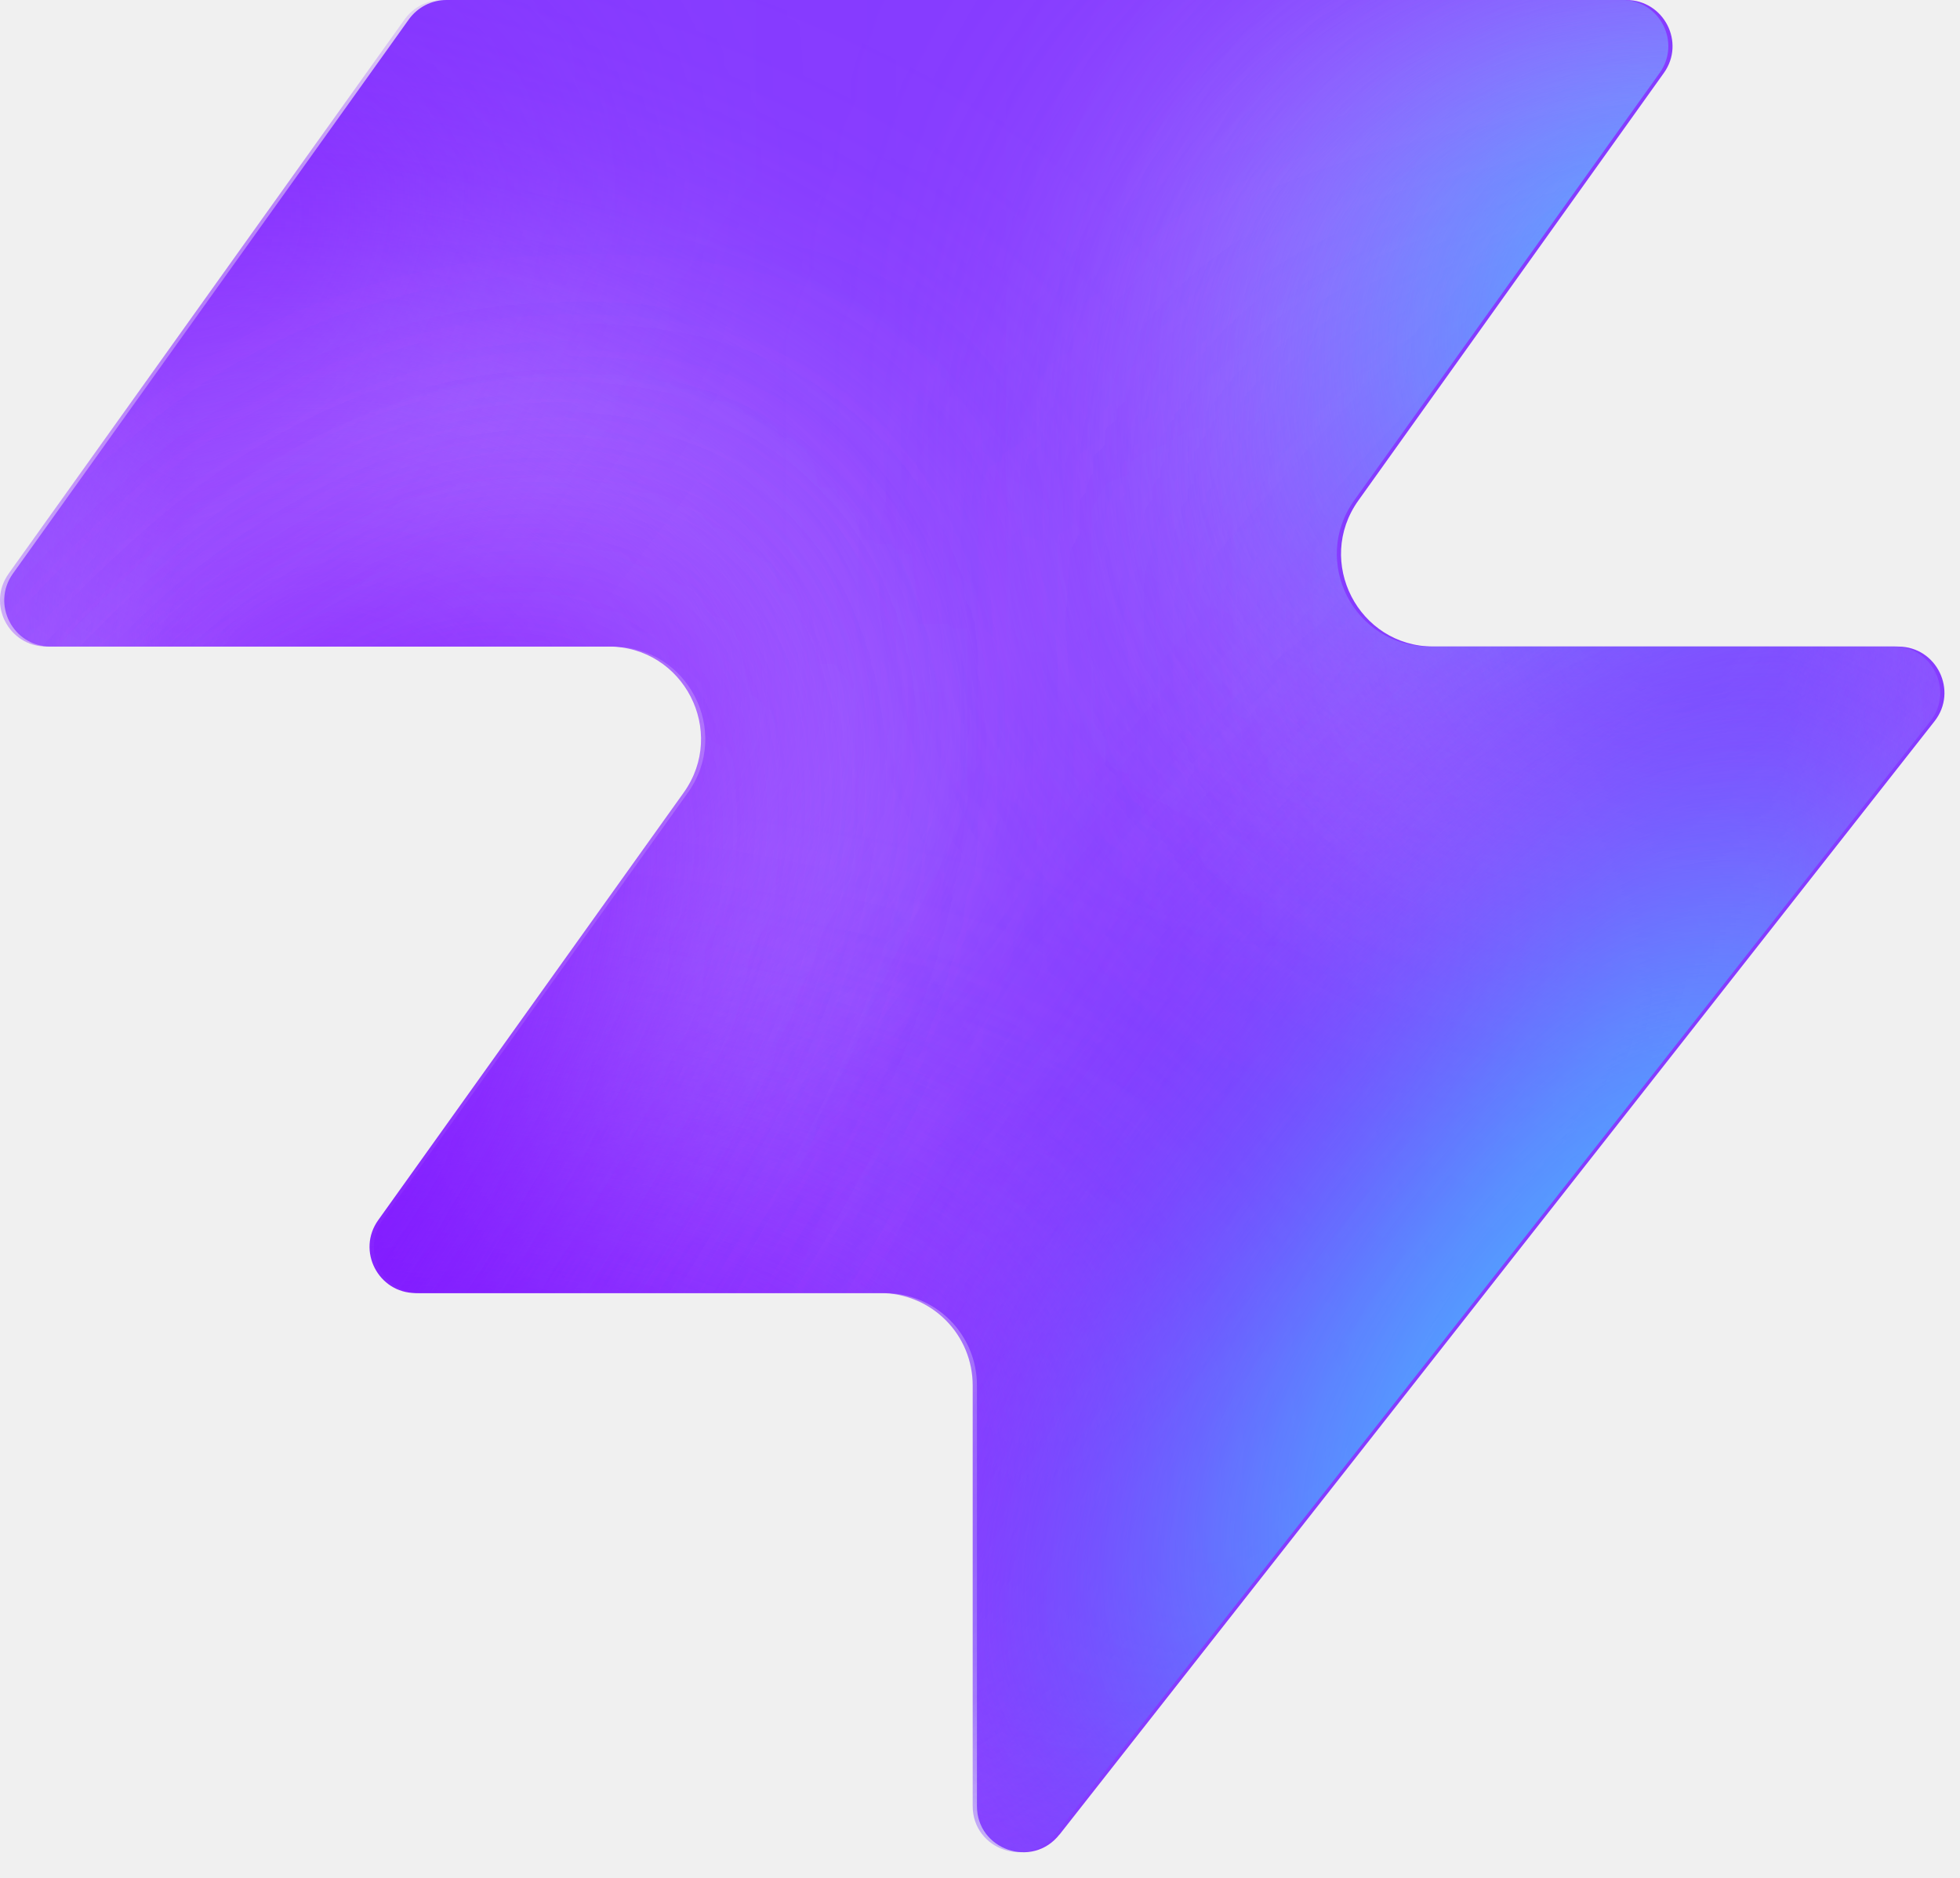
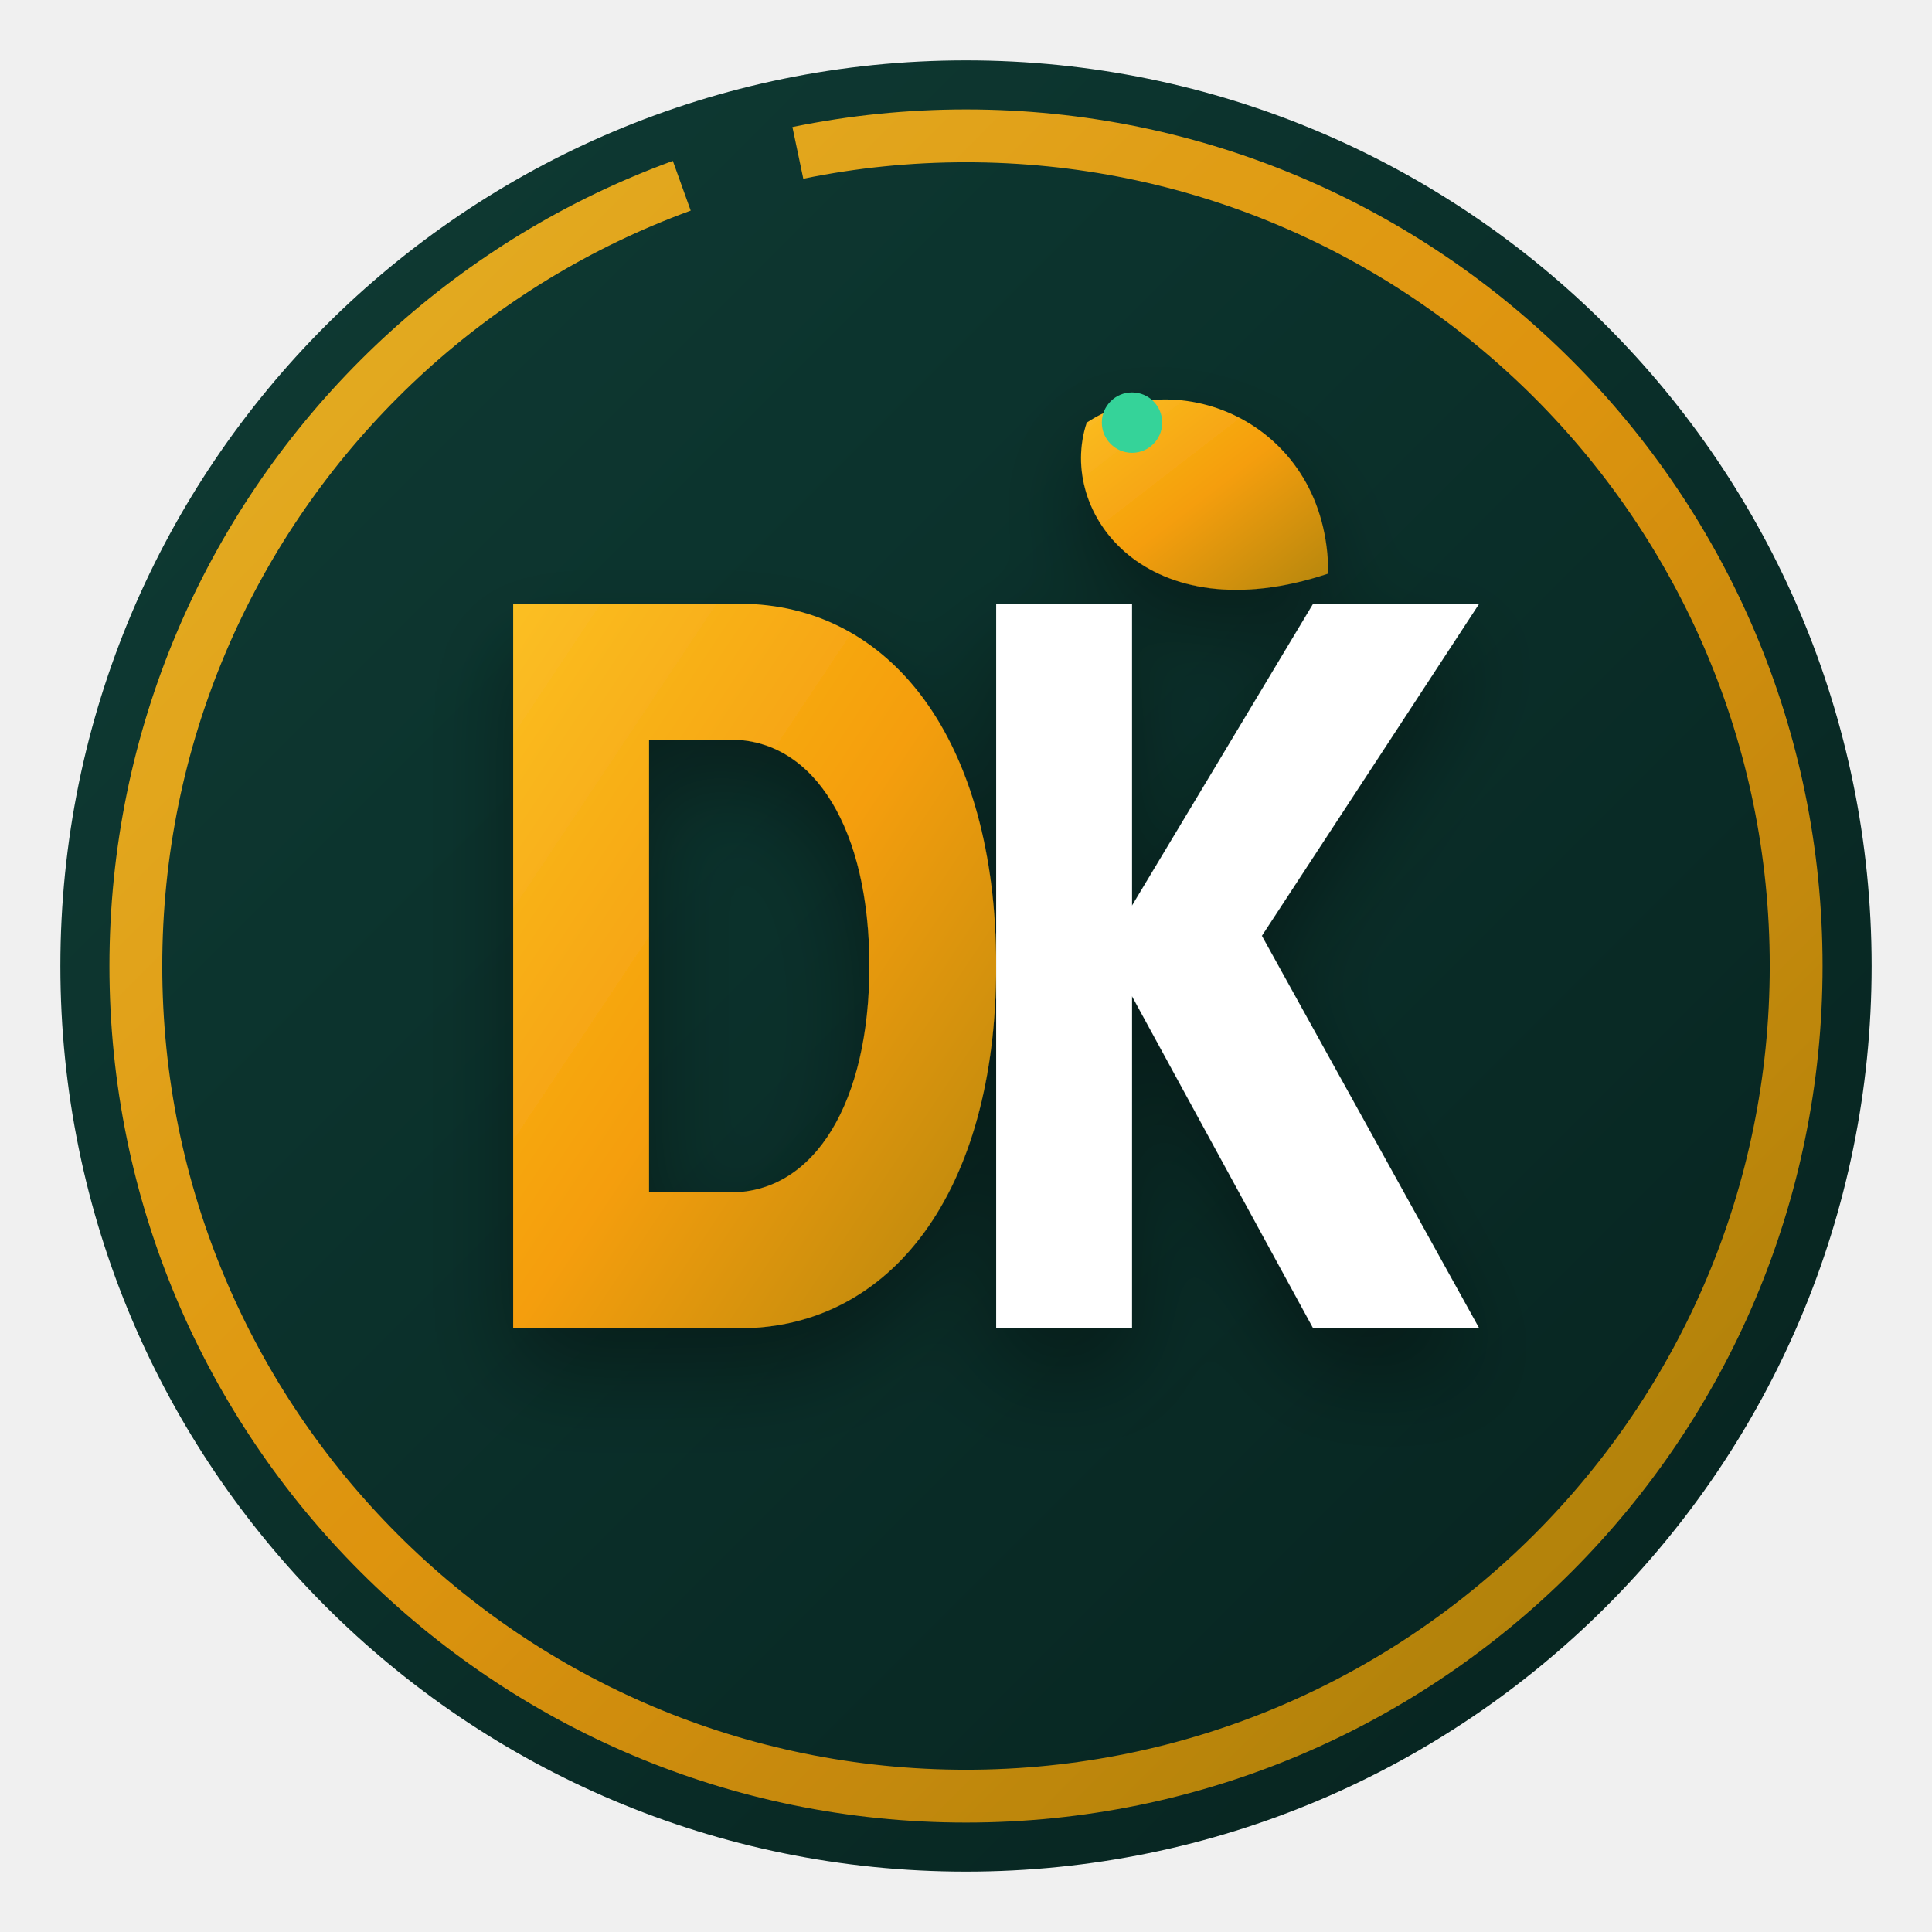
- <svg xmlns="http://www.w3.org/2000/svg" width="48" height="46" fill="none" viewBox="0 0 48 46">
-   <path fill="#863bff" d="M25.946 44.938c-.664.845-2.021.375-2.021-.698V33.937a2.26 2.26 0 0 0-2.262-2.262H10.287c-.92 0-1.456-1.04-.92-1.788l7.48-10.471c1.07-1.497 0-3.578-1.842-3.578H1.237c-.92 0-1.456-1.04-.92-1.788L10.013.474c.214-.297.556-.474.92-.474h28.894c.92 0 1.456 1.04.92 1.788l-7.48 10.471c-1.07 1.498 0 3.579 1.842 3.579h11.377c.943 0 1.473 1.088.89 1.83L25.947 44.94z" style="fill:#863bff;fill:color(display-p3 .525 .23 1);fill-opacity:1" />
-   <mask id="a" width="48" height="46" x="0" y="0" maskUnits="userSpaceOnUse" style="mask-type:alpha">
-     <path fill="#000" d="M25.842 44.938c-.664.844-2.021.375-2.021-.698V33.937a2.26 2.26 0 0 0-2.262-2.262H10.183c-.92 0-1.456-1.04-.92-1.788l7.48-10.471c1.07-1.498 0-3.579-1.842-3.579H1.133c-.92 0-1.456-1.04-.92-1.787L9.91.473c.214-.297.556-.474.92-.474h28.894c.92 0 1.456 1.04.92 1.788l-7.48 10.471c-1.07 1.498 0 3.578 1.842 3.578h11.377c.943 0 1.473 1.088.89 1.832L25.843 44.94z" style="fill:#000;fill-opacity:1" />
-   </mask>
-   <g mask="url(#a)">
-     <g filter="url(#b)">
-       <ellipse cx="5.508" cy="14.704" fill="#ede6ff" rx="5.508" ry="14.704" style="fill:#ede6ff;fill:color(display-p3 .927 .903 1);fill-opacity:1" transform="matrix(.00324 1 1 -.00324 -4.47 31.516)" />
-     </g>
-     <g filter="url(#c)">
-       <ellipse cx="10.399" cy="29.851" fill="#ede6ff" rx="10.399" ry="29.851" style="fill:#ede6ff;fill:color(display-p3 .927 .903 1);fill-opacity:1" transform="matrix(.00324 1 1 -.00324 -39.328 7.883)" />
-     </g>
-     <g filter="url(#d)">
-       <ellipse cx="5.508" cy="30.487" fill="#7e14ff" rx="5.508" ry="30.487" style="fill:#7e14ff;fill:color(display-p3 .492 .077 1);fill-opacity:1" transform="rotate(89.814 -25.913 -14.639)scale(1 -1)" />
-     </g>
-     <g filter="url(#e)">
-       <ellipse cx="5.508" cy="30.599" fill="#7e14ff" rx="5.508" ry="30.599" style="fill:#7e14ff;fill:color(display-p3 .492 .077 1);fill-opacity:1" transform="rotate(89.814 -32.644 -3.334)scale(1 -1)" />
-     </g>
-     <g filter="url(#f)">
-       <ellipse cx="5.508" cy="30.599" fill="#7e14ff" rx="5.508" ry="30.599" style="fill:#7e14ff;fill:color(display-p3 .492 .077 1);fill-opacity:1" transform="matrix(.00324 1 1 -.00324 -34.34 30.47)" />
-     </g>
-     <g filter="url(#g)">
-       <ellipse cx="14.072" cy="22.078" fill="#ede6ff" rx="14.072" ry="22.078" style="fill:#ede6ff;fill:color(display-p3 .927 .903 1);fill-opacity:1" transform="rotate(93.35 24.506 48.493)scale(-1 1)" />
-     </g>
-     <g filter="url(#h)">
-       <ellipse cx="3.47" cy="21.501" fill="#7e14ff" rx="3.47" ry="21.501" style="fill:#7e14ff;fill:color(display-p3 .492 .077 1);fill-opacity:1" transform="rotate(89.009 28.708 47.59)scale(-1 1)" />
-     </g>
-     <g filter="url(#i)">
-       <ellipse cx="3.47" cy="21.501" fill="#7e14ff" rx="3.47" ry="21.501" style="fill:#7e14ff;fill:color(display-p3 .492 .077 1);fill-opacity:1" transform="rotate(89.009 28.708 47.59)scale(-1 1)" />
-     </g>
-     <g filter="url(#j)">
-       <ellipse cx=".387" cy="8.972" fill="#7e14ff" rx="4.407" ry="29.108" style="fill:#7e14ff;fill:color(display-p3 .492 .077 1);fill-opacity:1" transform="rotate(39.51 .387 8.972)" />
-     </g>
-     <g filter="url(#k)">
-       <ellipse cx="47.523" cy="-6.092" fill="#7e14ff" rx="4.407" ry="29.108" style="fill:#7e14ff;fill:color(display-p3 .492 .077 1);fill-opacity:1" transform="rotate(37.892 47.523 -6.092)" />
-     </g>
-     <g filter="url(#l)">
-       <ellipse cx="41.412" cy="6.333" fill="#47bfff" rx="5.971" ry="9.665" style="fill:#47bfff;fill:color(display-p3 .28 .748 1);fill-opacity:1" transform="rotate(37.892 41.412 6.333)" />
-     </g>
-     <g filter="url(#m)">
-       <ellipse cx="-1.879" cy="38.332" fill="#7e14ff" rx="4.407" ry="29.108" style="fill:#7e14ff;fill:color(display-p3 .492 .077 1);fill-opacity:1" transform="rotate(37.892 -1.88 38.332)" />
-     </g>
-     <g filter="url(#n)">
-       <ellipse cx="-1.879" cy="38.332" fill="#7e14ff" rx="4.407" ry="29.108" style="fill:#7e14ff;fill:color(display-p3 .492 .077 1);fill-opacity:1" transform="rotate(37.892 -1.88 38.332)" />
-     </g>
-     <g filter="url(#o)">
-       <ellipse cx="35.651" cy="29.907" fill="#7e14ff" rx="4.407" ry="29.108" style="fill:#7e14ff;fill:color(display-p3 .492 .077 1);fill-opacity:1" transform="rotate(37.892 35.651 29.907)" />
-     </g>
-     <g filter="url(#p)">
-       <ellipse cx="38.418" cy="32.4" fill="#47bfff" rx="5.971" ry="15.297" style="fill:#47bfff;fill:color(display-p3 .28 .748 1);fill-opacity:1" transform="rotate(37.892 38.418 32.4)" />
-     </g>
-   </g>
+ <svg xmlns="http://www.w3.org/2000/svg" viewBox="0 0 64 64" width="64" height="64">
  <defs>
-     <filter id="b" width="60.045" height="41.654" x="-19.77" y="16.149" color-interpolation-filters="sRGB" filterUnits="userSpaceOnUse">
-       <feFlood flood-opacity="0" result="BackgroundImageFix" />
-       <feBlend in="SourceGraphic" in2="BackgroundImageFix" result="shape" />
-       <feGaussianBlur result="effect1_foregroundBlur_2002_17158" stdDeviation="7.659" />
-     </filter>
-     <filter id="c" width="90.34" height="51.437" x="-54.613" y="-7.533" color-interpolation-filters="sRGB" filterUnits="userSpaceOnUse">
-       <feFlood flood-opacity="0" result="BackgroundImageFix" />
-       <feBlend in="SourceGraphic" in2="BackgroundImageFix" result="shape" />
-       <feGaussianBlur result="effect1_foregroundBlur_2002_17158" stdDeviation="7.659" />
-     </filter>
-     <filter id="d" width="79.355" height="29.4" x="-49.64" y="2.03" color-interpolation-filters="sRGB" filterUnits="userSpaceOnUse">
-       <feFlood flood-opacity="0" result="BackgroundImageFix" />
-       <feBlend in="SourceGraphic" in2="BackgroundImageFix" result="shape" />
-       <feGaussianBlur result="effect1_foregroundBlur_2002_17158" stdDeviation="4.596" />
-     </filter>
-     <filter id="e" width="79.579" height="29.4" x="-45.045" y="20.029" color-interpolation-filters="sRGB" filterUnits="userSpaceOnUse">
-       <feFlood flood-opacity="0" result="BackgroundImageFix" />
-       <feBlend in="SourceGraphic" in2="BackgroundImageFix" result="shape" />
-       <feGaussianBlur result="effect1_foregroundBlur_2002_17158" stdDeviation="4.596" />
-     </filter>
-     <filter id="f" width="79.579" height="29.4" x="-43.513" y="21.178" color-interpolation-filters="sRGB" filterUnits="userSpaceOnUse">
-       <feFlood flood-opacity="0" result="BackgroundImageFix" />
-       <feBlend in="SourceGraphic" in2="BackgroundImageFix" result="shape" />
-       <feGaussianBlur result="effect1_foregroundBlur_2002_17158" stdDeviation="4.596" />
-     </filter>
-     <filter id="g" width="74.749" height="58.852" x="15.756" y="-17.901" color-interpolation-filters="sRGB" filterUnits="userSpaceOnUse">
-       <feFlood flood-opacity="0" result="BackgroundImageFix" />
-       <feBlend in="SourceGraphic" in2="BackgroundImageFix" result="shape" />
-       <feGaussianBlur result="effect1_foregroundBlur_2002_17158" stdDeviation="7.659" />
-     </filter>
-     <filter id="h" width="61.377" height="25.362" x="23.548" y="2.284" color-interpolation-filters="sRGB" filterUnits="userSpaceOnUse">
-       <feFlood flood-opacity="0" result="BackgroundImageFix" />
-       <feBlend in="SourceGraphic" in2="BackgroundImageFix" result="shape" />
-       <feGaussianBlur result="effect1_foregroundBlur_2002_17158" stdDeviation="4.596" />
-     </filter>
-     <filter id="i" width="61.377" height="25.362" x="23.548" y="2.284" color-interpolation-filters="sRGB" filterUnits="userSpaceOnUse">
-       <feFlood flood-opacity="0" result="BackgroundImageFix" />
-       <feBlend in="SourceGraphic" in2="BackgroundImageFix" result="shape" />
-       <feGaussianBlur result="effect1_foregroundBlur_2002_17158" stdDeviation="4.596" />
-     </filter>
-     <filter id="j" width="56.045" height="63.649" x="-27.636" y="-22.853" color-interpolation-filters="sRGB" filterUnits="userSpaceOnUse">
-       <feFlood flood-opacity="0" result="BackgroundImageFix" />
-       <feBlend in="SourceGraphic" in2="BackgroundImageFix" result="shape" />
-       <feGaussianBlur result="effect1_foregroundBlur_2002_17158" stdDeviation="4.596" />
-     </filter>
-     <filter id="k" width="54.814" height="64.646" x="20.116" y="-38.415" color-interpolation-filters="sRGB" filterUnits="userSpaceOnUse">
-       <feFlood flood-opacity="0" result="BackgroundImageFix" />
-       <feBlend in="SourceGraphic" in2="BackgroundImageFix" result="shape" />
-       <feGaussianBlur result="effect1_foregroundBlur_2002_17158" stdDeviation="4.596" />
-     </filter>
-     <filter id="l" width="33.541" height="35.313" x="24.641" y="-11.323" color-interpolation-filters="sRGB" filterUnits="userSpaceOnUse">
-       <feFlood flood-opacity="0" result="BackgroundImageFix" />
-       <feBlend in="SourceGraphic" in2="BackgroundImageFix" result="shape" />
-       <feGaussianBlur result="effect1_foregroundBlur_2002_17158" stdDeviation="4.596" />
-     </filter>
-     <filter id="m" width="54.814" height="64.646" x="-29.286" y="6.009" color-interpolation-filters="sRGB" filterUnits="userSpaceOnUse">
-       <feFlood flood-opacity="0" result="BackgroundImageFix" />
-       <feBlend in="SourceGraphic" in2="BackgroundImageFix" result="shape" />
-       <feGaussianBlur result="effect1_foregroundBlur_2002_17158" stdDeviation="4.596" />
-     </filter>
-     <filter id="n" width="54.814" height="64.646" x="-29.286" y="6.009" color-interpolation-filters="sRGB" filterUnits="userSpaceOnUse">
-       <feFlood flood-opacity="0" result="BackgroundImageFix" />
-       <feBlend in="SourceGraphic" in2="BackgroundImageFix" result="shape" />
-       <feGaussianBlur result="effect1_foregroundBlur_2002_17158" stdDeviation="4.596" />
-     </filter>
-     <filter id="o" width="54.814" height="64.646" x="8.244" y="-2.416" color-interpolation-filters="sRGB" filterUnits="userSpaceOnUse">
-       <feFlood flood-opacity="0" result="BackgroundImageFix" />
-       <feBlend in="SourceGraphic" in2="BackgroundImageFix" result="shape" />
-       <feGaussianBlur result="effect1_foregroundBlur_2002_17158" stdDeviation="4.596" />
-     </filter>
-     <filter id="p" width="39.409" height="43.623" x="18.713" y="10.588" color-interpolation-filters="sRGB" filterUnits="userSpaceOnUse">
-       <feFlood flood-opacity="0" result="BackgroundImageFix" />
-       <feBlend in="SourceGraphic" in2="BackgroundImageFix" result="shape" />
-       <feGaussianBlur result="effect1_foregroundBlur_2002_17158" stdDeviation="4.596" />
+     <linearGradient id="bgGrad" x1="0%" y1="0%" x2="100%" y2="100%">
+       <stop offset="0%" stop-color="#0f3c35" />
+       <stop offset="100%" stop-color="#06221e" />
+     </linearGradient>
+     <linearGradient id="goldGrad" x1="0%" y1="0%" x2="100%" y2="100%">
+       <stop offset="0%" stop-color="#fbbf24" />
+       <stop offset="50%" stop-color="#f59e0b" />
+       <stop offset="100%" stop-color="#b48608" />
+     </linearGradient>
+     <filter id="glow" x="-20%" y="-20%" width="140%" height="140%">
+       <feDropShadow dx="0" dy="1.5" stdDeviation="1.5" flood-color="#000000" flood-opacity="0.35" />
    </filter>
  </defs>
+   <circle cx="32" cy="32" r="30" fill="url(#bgGrad)" />
+   <circle cx="32" cy="32" r="27.5" fill="none" stroke="url(#goldGrad)" stroke-width="1.75" stroke-dasharray="120 4" opacity="0.9" />
+   <g filter="url(#glow)">
+     <path d="M17 20 L24.5 20 C29.5 20 33 24.5 33 32 C33 39.5 29.5 44 24.5 44 L17 44 Z M21.5 24.5 L21.5 39.5 L24.2 39.5 C27 39.5 28.8 36.5 28.8 32 C28.8 27.5 27 24.5 24.2 24.5 Z" fill="url(#goldGrad)" />
+     <path d="M33 20 L37.5 20 L37.5 30 L43.5 20 L49 20 L41.8 31 L49 44 L43.5 44 L37.5 33 L37.5 44 L33 44 Z" fill="#ffffff" />
+     <path d="M44 19 C44 14 39 12 36 14 C35 17 38 21 44 19 Z" fill="url(#goldGrad)" />
+     <circle cx="37.5" cy="14" r="1" fill="#34d399" />
+   </g>
</svg>
